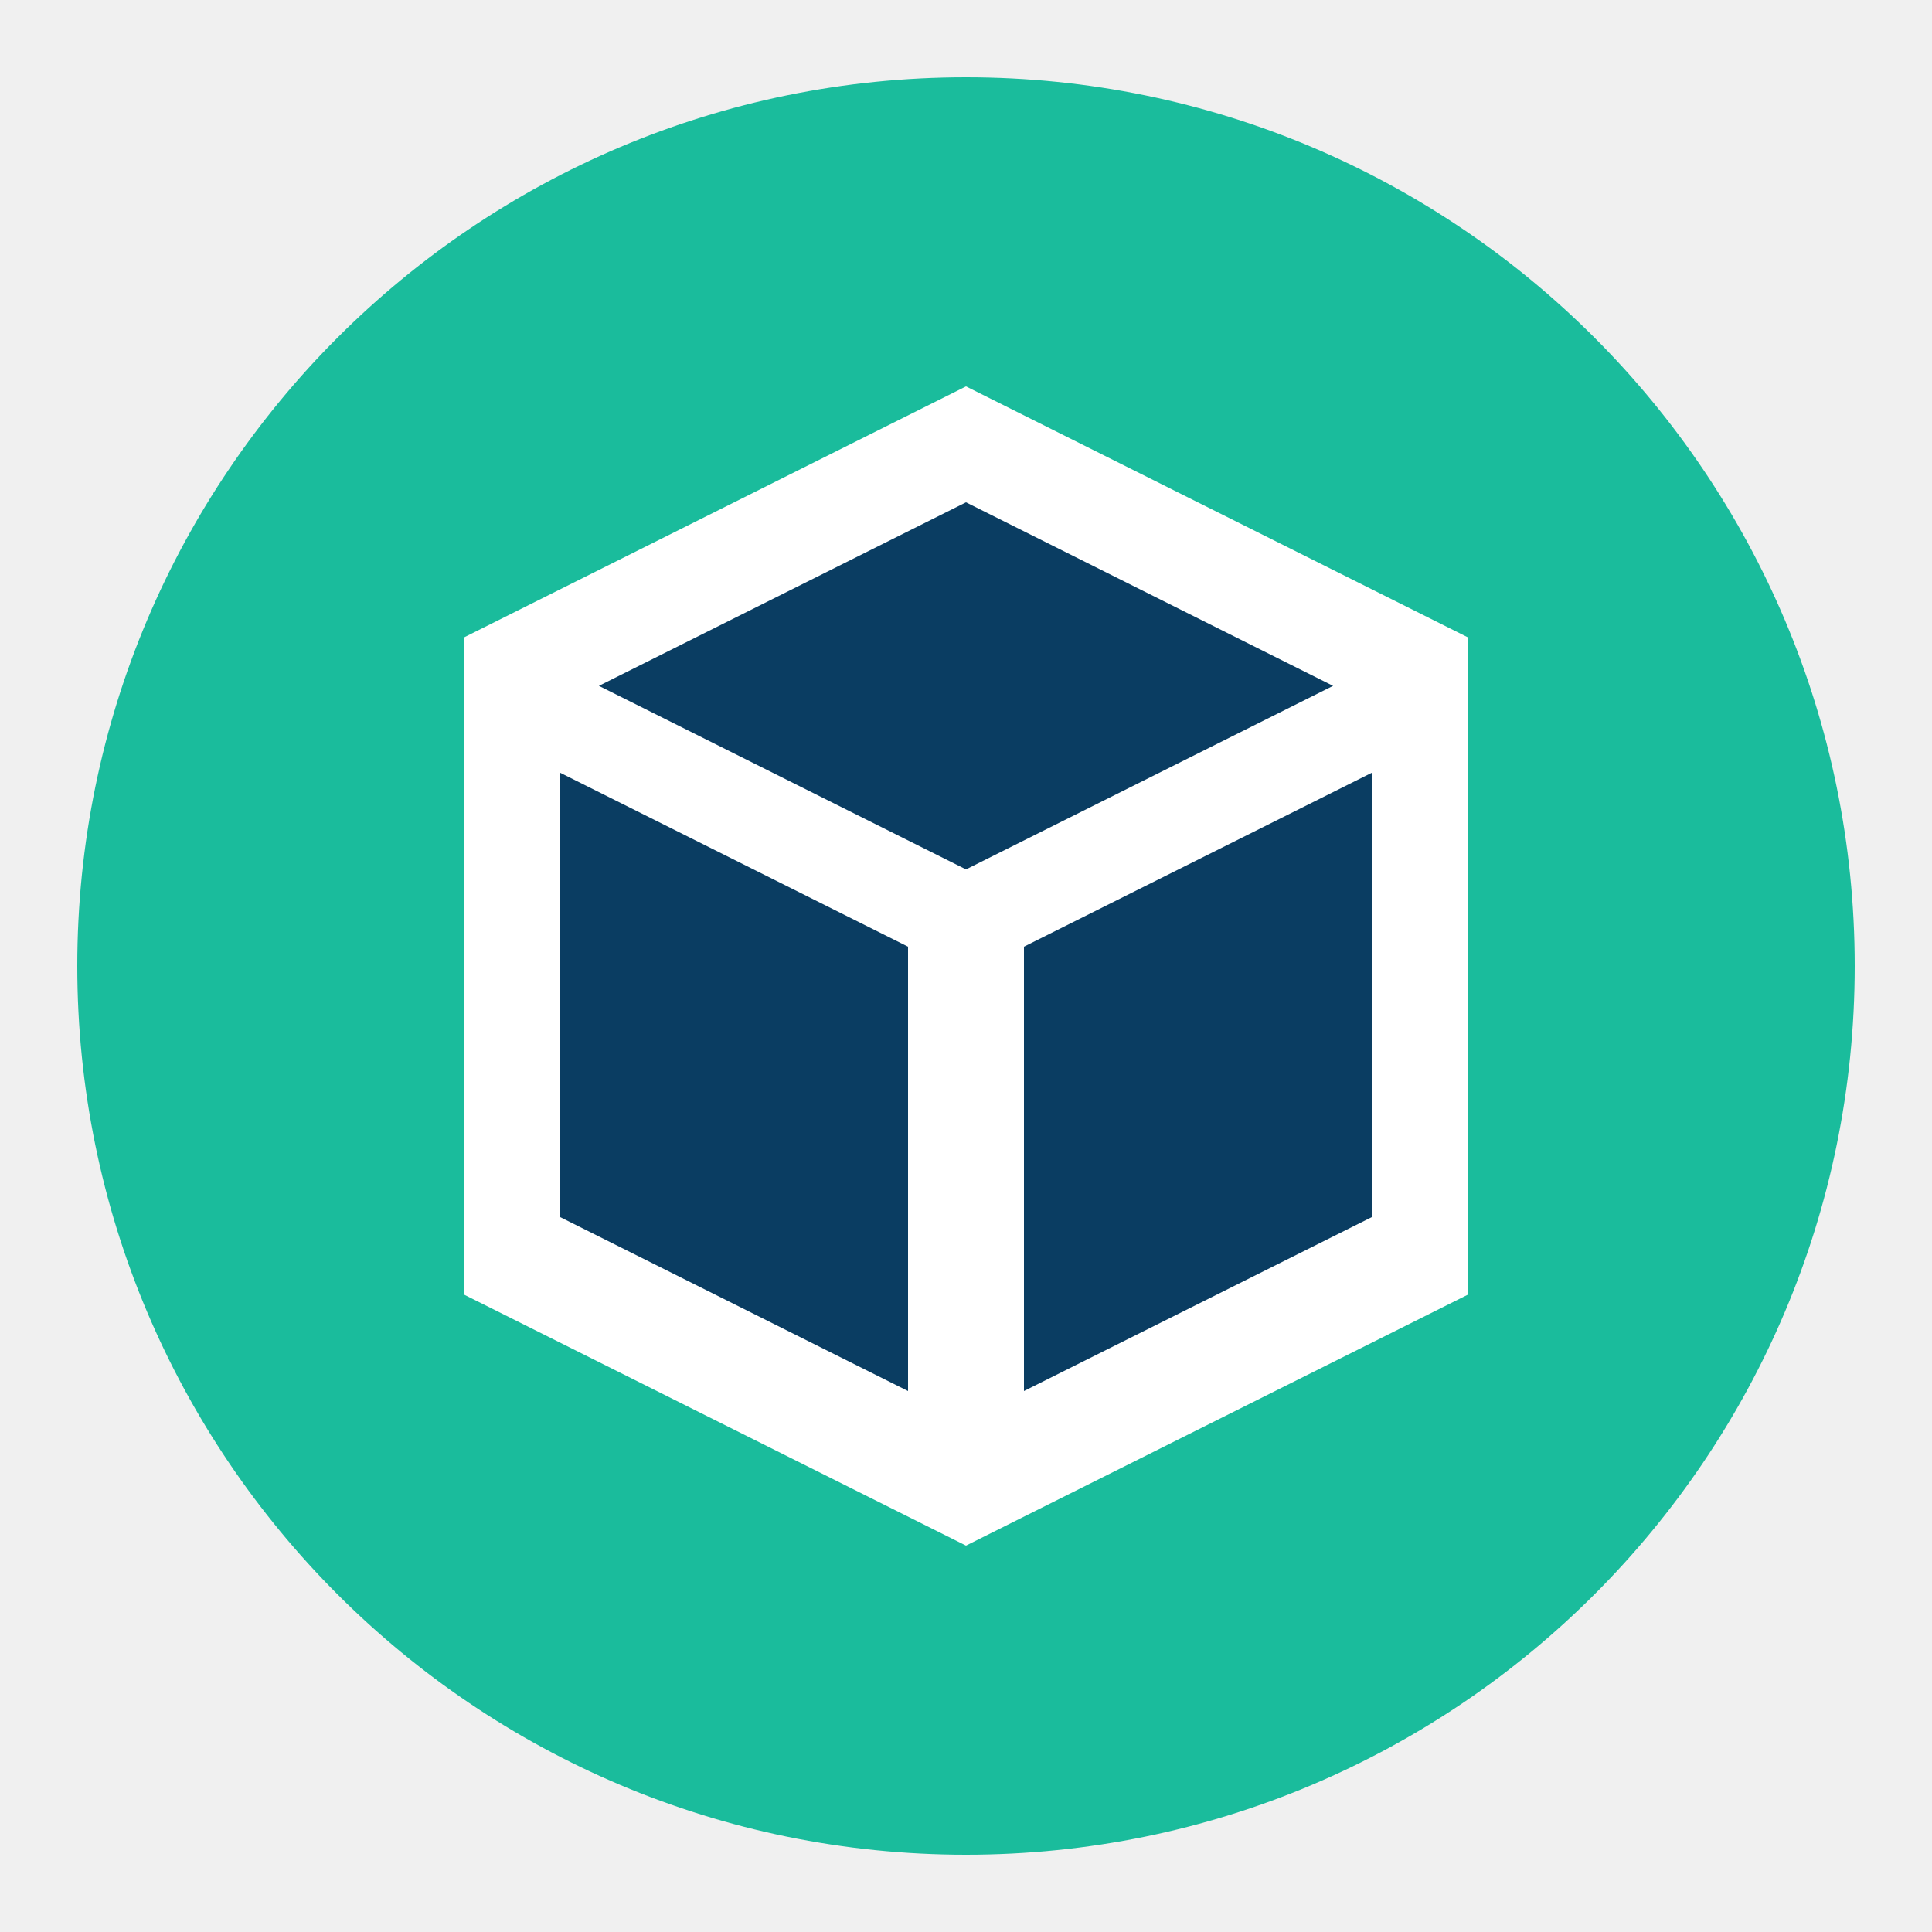
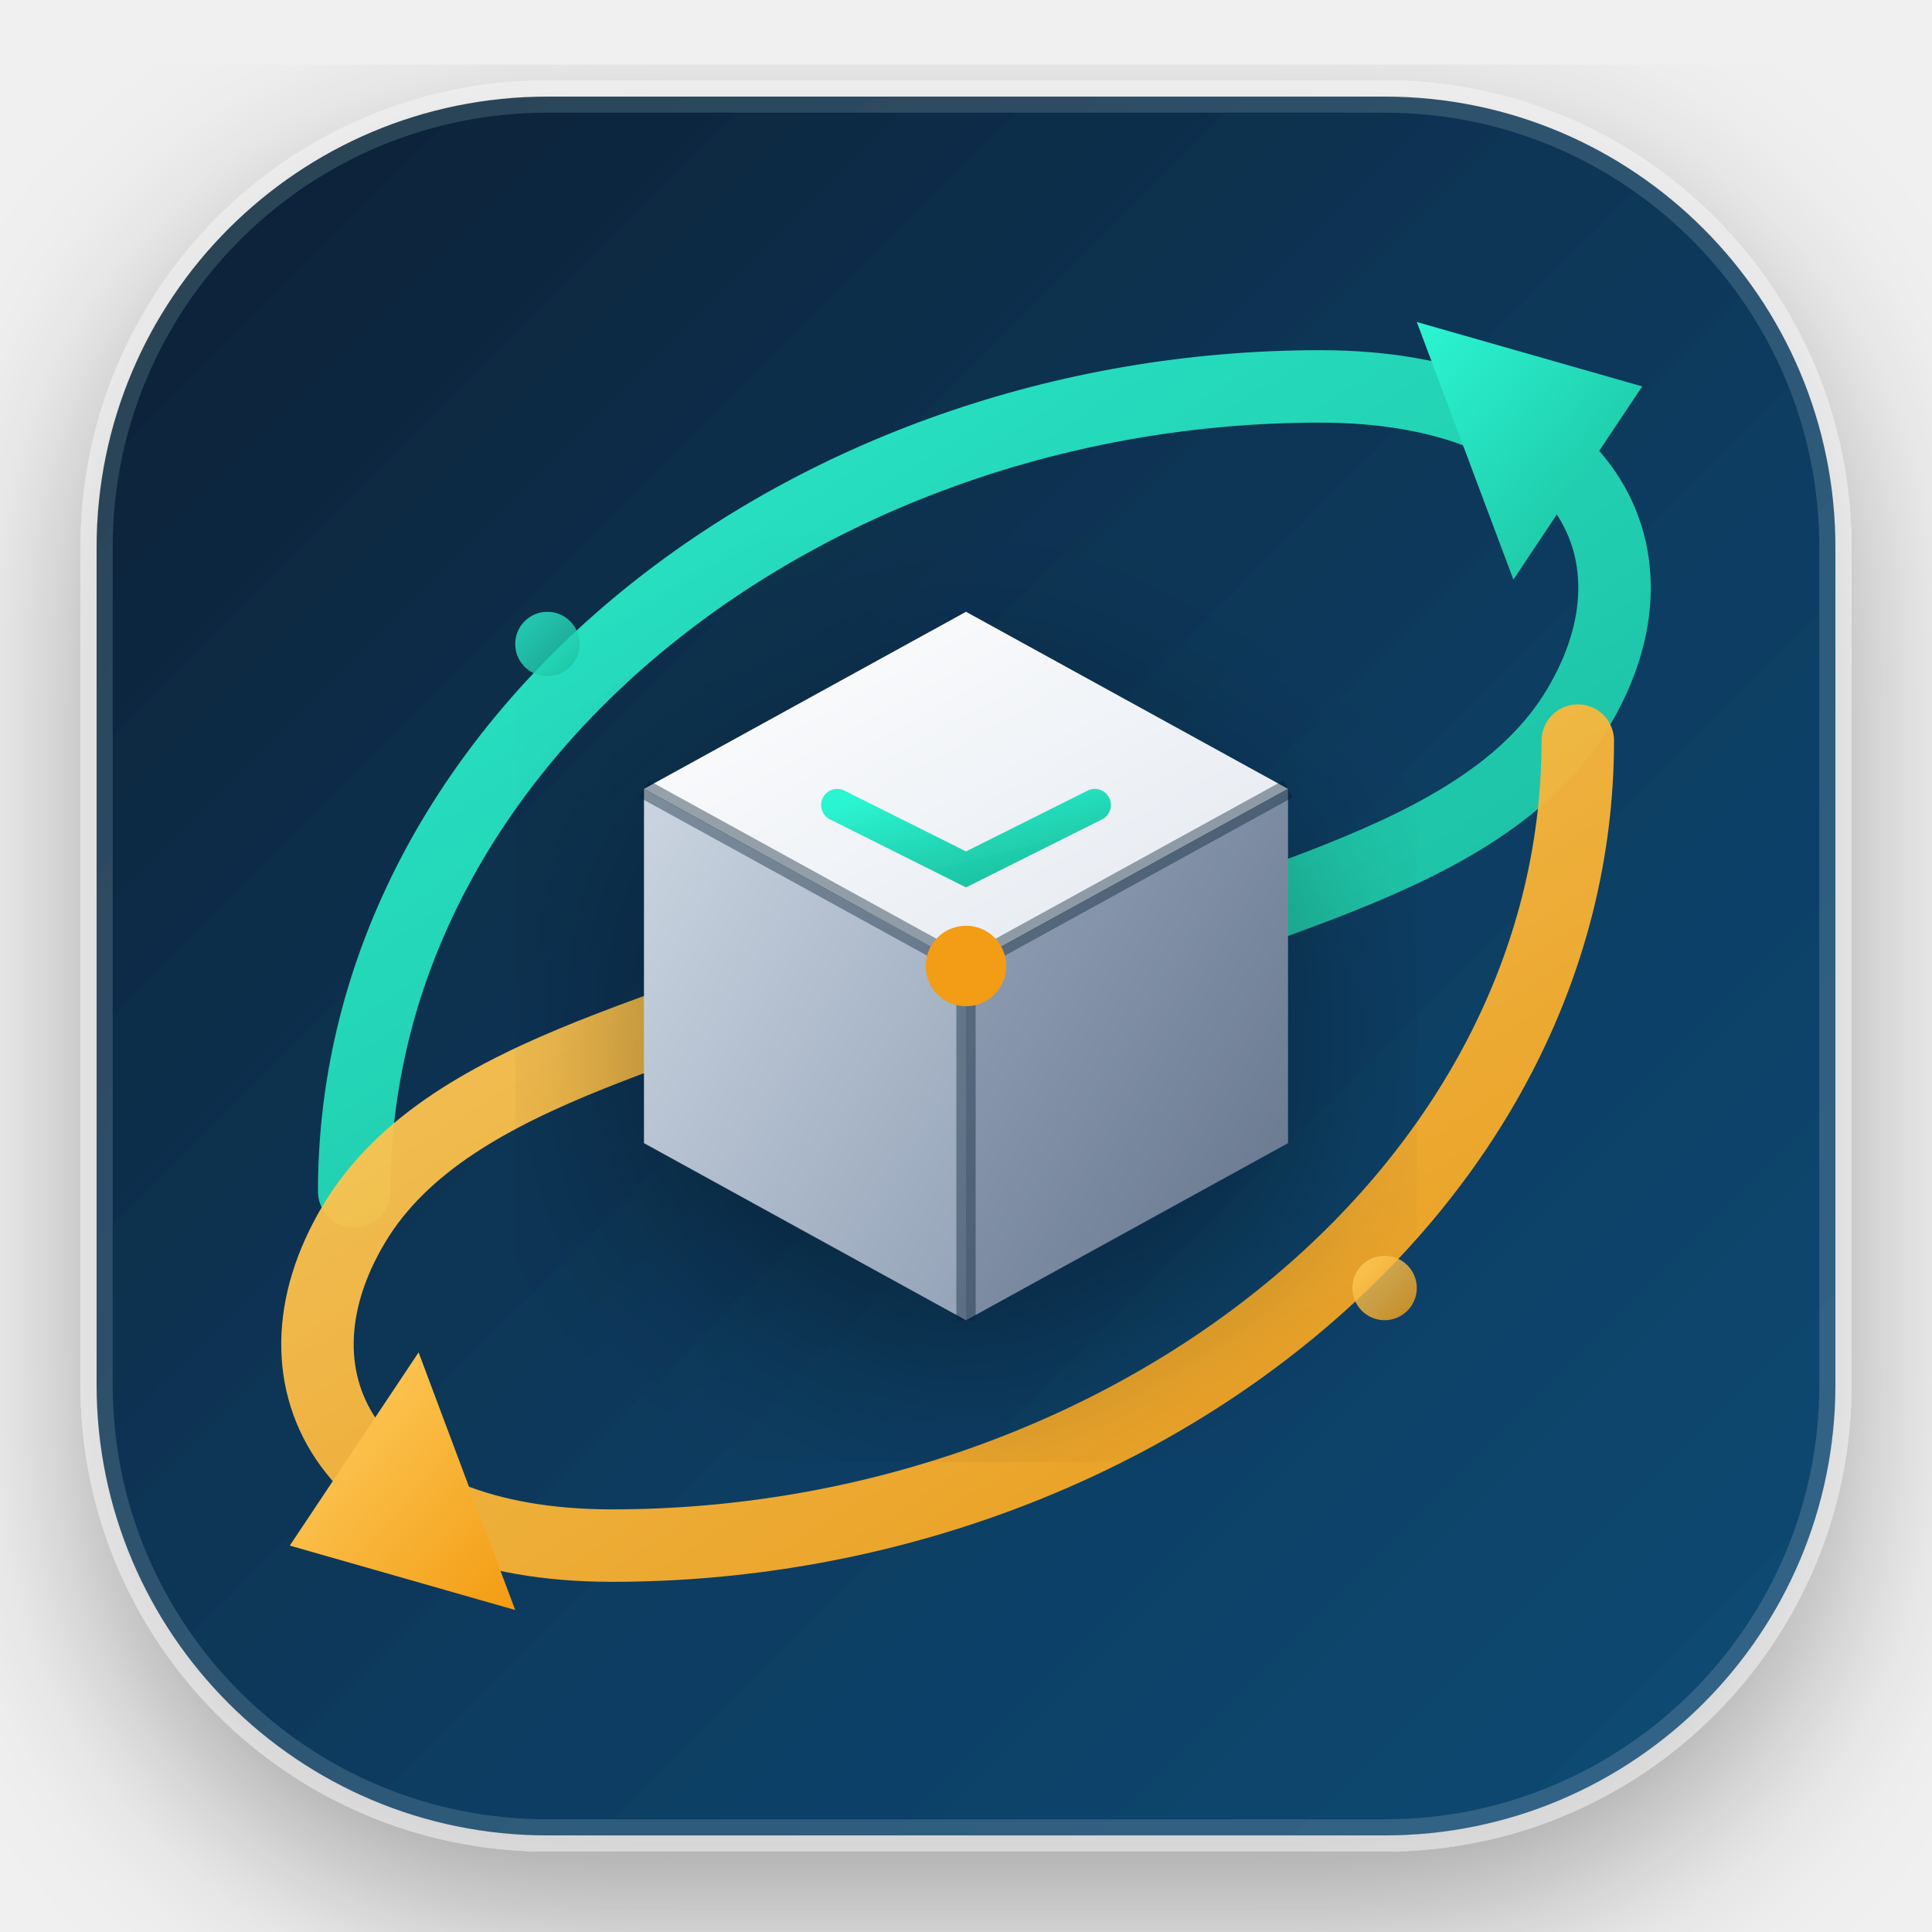
- <svg xmlns="http://www.w3.org/2000/svg" viewBox="0 0 100 100">
-   <circle cx="50" cy="50" r="46" fill="#1ABC9C" />
-   <path fill="#FFFFFF" d="M50 20 76 33v34L50 80 24 67V33z" />
-   <path fill="#0A3D62" d="M50 26 69 35.500 50 45 31 35.500zM29 40l18 9v23l-18-9zM71 40v23l-18 9V49z" />
+ <svg xmlns="http://www.w3.org/2000/svg" viewBox="0 0 120 120" width="120" height="120" fill="none">
+   <defs>
+     <linearGradient id="bgGrad" x1="0%" y1="0%" x2="100%" y2="100%">
+       <stop offset="0%" stop-color="#061F33" />
+       <stop offset="60%" stop-color="#0A3D62" />
+       <stop offset="100%" stop-color="#0E4B75" />
+     </linearGradient>
+     <linearGradient id="tealGrad" x1="0%" y1="0%" x2="100%" y2="100%">
+       <stop offset="0%" stop-color="#2CF5D2" />
+       <stop offset="100%" stop-color="#1ABC9C" />
+     </linearGradient>
+     <linearGradient id="amberGrad" x1="0%" y1="0%" x2="100%" y2="100%">
+       <stop offset="0%" stop-color="#FFD166" />
+       <stop offset="100%" stop-color="#F39C12" />
+     </linearGradient>
+     <linearGradient id="topFace" x1="0%" y1="0%" x2="100%" y2="100%">
+       <stop offset="0%" stop-color="#FFFFFF" />
+       <stop offset="100%" stop-color="#E2E8F0" />
+     </linearGradient>
+     <linearGradient id="leftFace" x1="0%" y1="0%" x2="100%" y2="100%">
+       <stop offset="0%" stop-color="#CBD5E1" />
+       <stop offset="100%" stop-color="#94A3B8" />
+     </linearGradient>
+     <linearGradient id="rightFace" x1="0%" y1="0%" x2="100%" y2="100%">
+       <stop offset="0%" stop-color="#94A3B8" />
+       <stop offset="100%" stop-color="#64748B" />
+     </linearGradient>
+     <filter id="softGlow" x="-20%" y="-20%" width="140%" height="140%">
+       <feGaussianBlur stdDeviation="3" result="blur" />
+       <feComposite in="SourceGraphic" in2="blur" operator="over" />
+     </filter>
+     <filter id="dropShadow" x="-20%" y="-20%" width="140%" height="140%">
+       <feDropShadow dx="0" dy="4" stdDeviation="6" flood-color="#000000" flood-opacity="0.35" />
+     </filter>
+   </defs>
+   <rect x="6" y="6" width="108" height="108" rx="28" fill="url(#bgGrad)" filter="url(#dropShadow)" stroke="rgba(255,255,255,0.15)" stroke-width="2" />
+   <path d="M 22 74 C 22 46, 50 24, 82 24 C 98 24, 104 34, 98 44 C 92 54, 76 56, 64 62" stroke="url(#tealGrad)" stroke-width="4.5" stroke-linecap="round" fill="none" opacity="0.95" />
+   <path d="M 98 46 C 98 74, 70 96, 38 96 C 22 96, 16 86, 22 76 C 28 66, 44 64, 56 58" stroke="url(#amberGrad)" stroke-width="4.5" stroke-linecap="round" fill="none" opacity="0.95" />
+   <path d="M 88 20 L 102 24 L 94 36 Z" fill="url(#tealGrad)" />
+   <path d="M 32 100 L 18 96 L 26 84 Z" fill="url(#amberGrad)" />
+   <g transform="translate(60, 60)" filter="url(#dropShadow)">
+     <polygon points="0,-22 20,-11 0,0 -20,-11" fill="url(#topFace)" />
+     <polygon points="-20,-11 0,0 0,22 -20,11" fill="url(#leftFace)" />
+     <polygon points="0,0 20,-11 20,11 0,22" fill="url(#rightFace)" />
+     <path d="M 0,0 L 0,22 M -20,-11 L 0,0 L 20,-11" stroke="#061F33" stroke-width="1.2" opacity="0.4" />
+     <path d="M -8,-10 L 0,-6 L 8,-10" stroke="url(#tealGrad)" stroke-width="2" stroke-linecap="round" fill="none" />
+     <circle cx="0" cy="0" r="2.5" fill="#F39C12" />
+   </g>
+   <circle cx="34" cy="40" r="2" fill="url(#tealGrad)" opacity="0.8" />
+   <circle cx="86" cy="80" r="2" fill="url(#amberGrad)" opacity="0.8" />
</svg>
